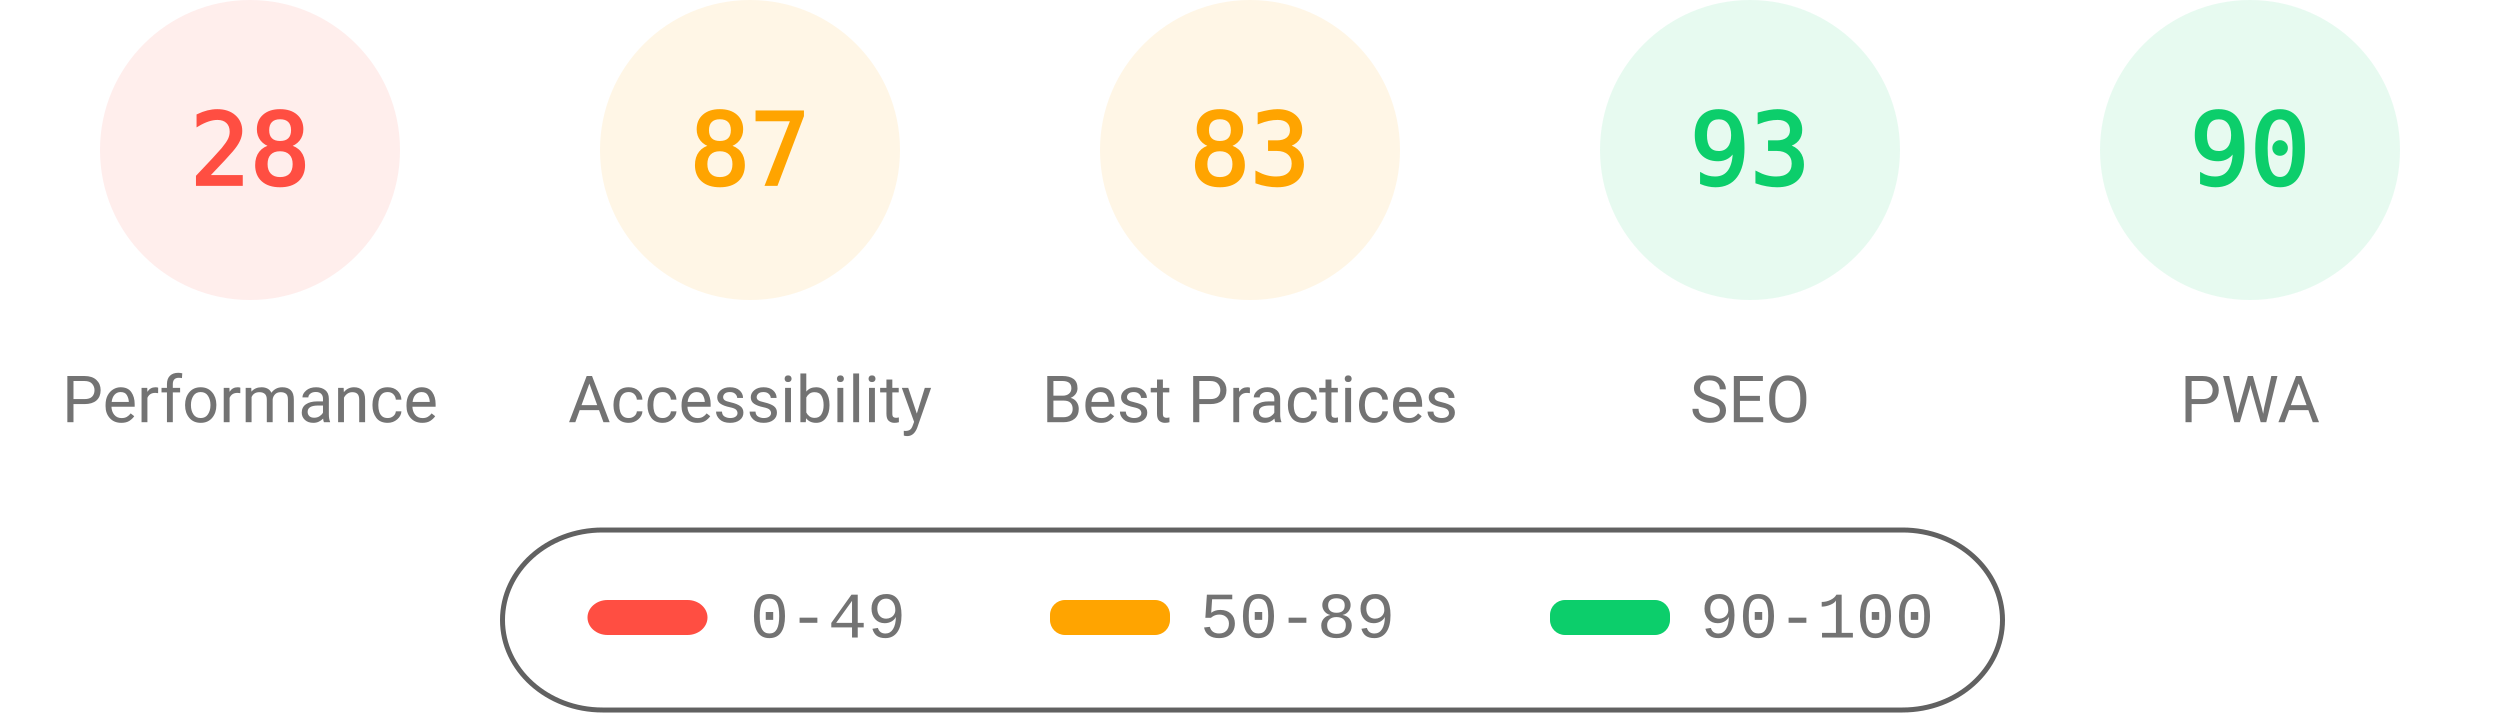
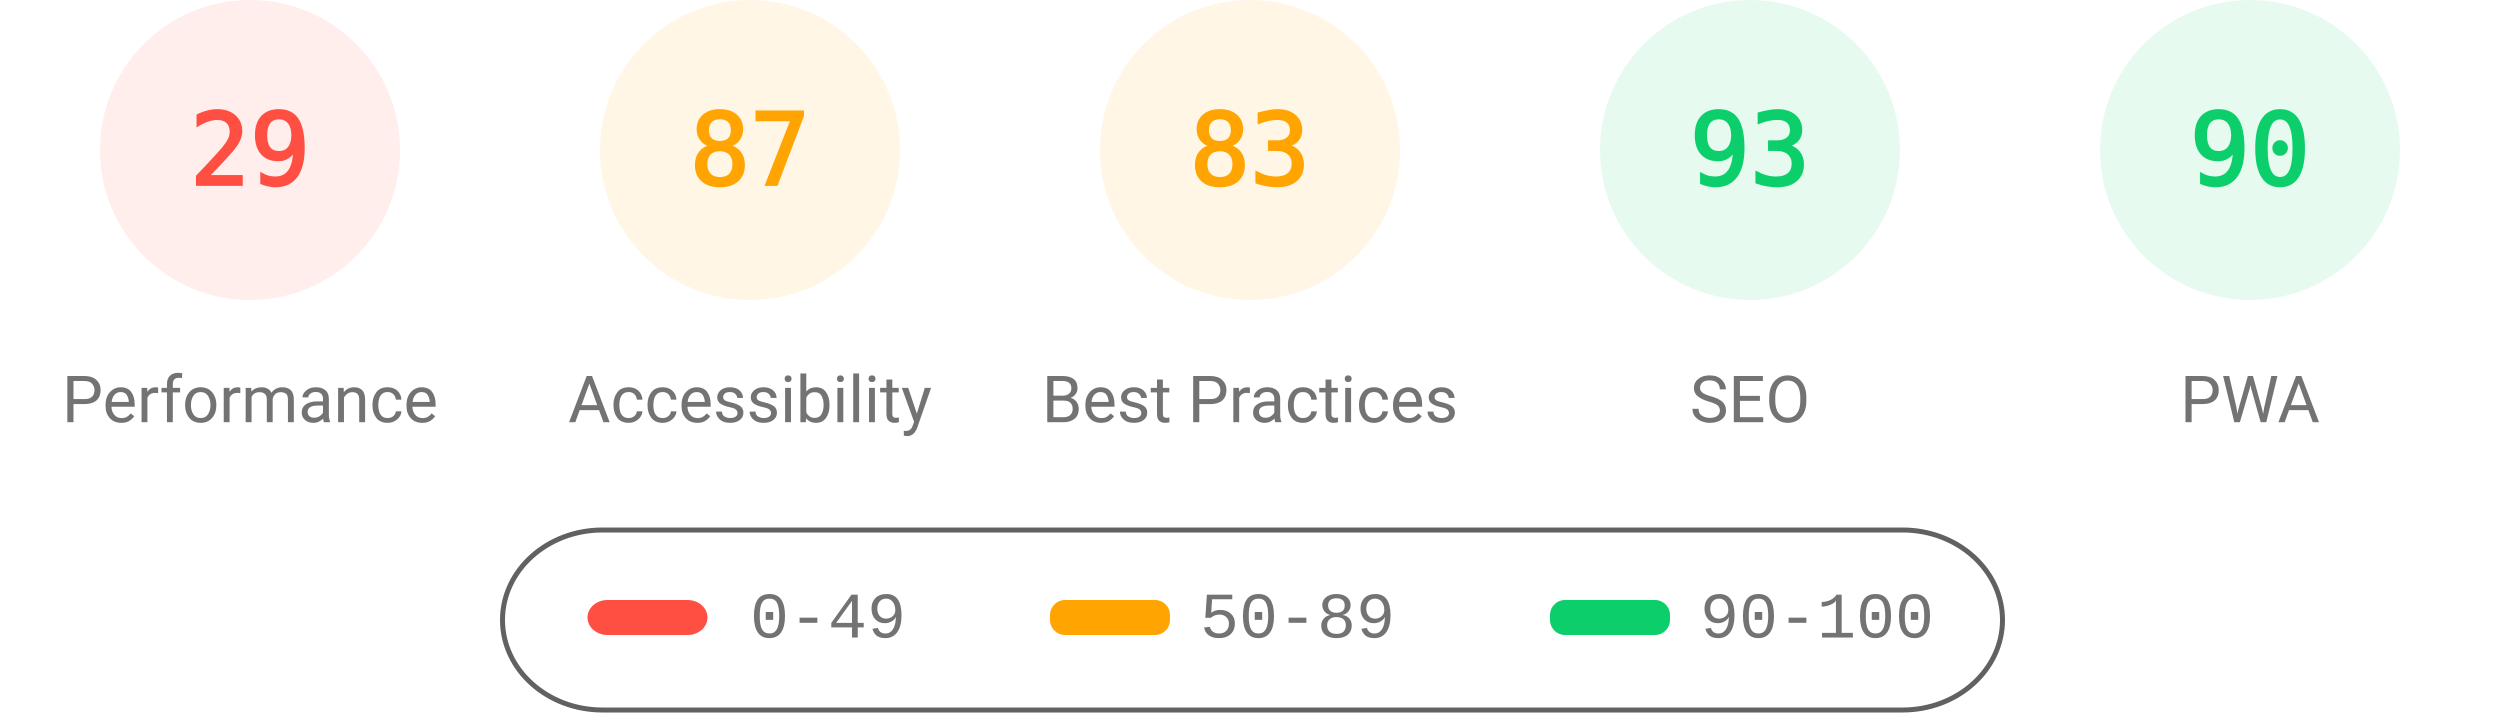
<svg xmlns="http://www.w3.org/2000/svg" fill="none" width="1000" height="285">
  <style>.gauge-base{opacity:.1}.gauge-arc{fill:none;animation-delay:250ms;stroke-linecap:round;transform:rotate(-90deg);transform-origin:100px 60px;animation:load-gauge 1s ease forwards}.guage-text{font-size:40px;font-family:monospace;text-align:center}.guage-red{color:#ff4e42;fill:#ff4e42;stroke:#ff4e42}.guage-orange{color:#ffa400;fill:#ffa400;stroke:#ffa400}.guage-green{color:#0cce6b;fill:#0cce6b;stroke:#0cce6b}.guage-undefined{color:#5c5c5c;fill:#5c5c5c;stroke:#5c5c5c}.guage-title{color:#737373;fill:#737373;stroke:none;font-size:26px;line-height:26px;font-family:Roboto,Halvetica,Arial,sans-serif}@keyframes load-gauge{from{stroke-dasharray:0 352.858}}</style>
  <svg class="guage-div guage-perf guage-red" viewBox="0 0 200 200" width="200" height="200">
    <circle class="gauge-base" r="56" cx="100" cy="60" stroke-width="8" />
-     <circle class="gauge-arc guage-arc-1" r="56" cx="100" cy="60" stroke-width="8" style="stroke-dasharray:98.52,351.858" />
-     <text class="guage-text" x="100" y="60" alignment-baseline="central" dominant-baseline="central" text-anchor="middle">28</text>
+     <circle class="gauge-arc guage-arc-1" r="56" cx="100" cy="60" stroke-width="8" style="stroke-dasharray:102.039,351.858" />
+     <text class="guage-text" x="100" y="60" alignment-baseline="central" dominant-baseline="central" text-anchor="middle">29</text>
    <text class="guage-title" x="100" y="160" alignment-baseline="central" dominant-baseline="central" text-anchor="middle">Performance</text>
  </svg>
  <svg class="guage-div guage-acc guage-orange" viewBox="0 0 200 200" width="200" height="200" x="200">
    <circle class="gauge-base" r="56" cx="100" cy="60" stroke-width="8" />
    <circle class="gauge-arc guage-arc-2" r="56" cx="100" cy="60" stroke-width="8" style="stroke-dasharray:306.116,351.858" />
    <text class="guage-text" x="100" y="60" alignment-baseline="central" dominant-baseline="central" text-anchor="middle">87</text>
    <text class="guage-title" x="100" y="160" alignment-baseline="central" dominant-baseline="central" text-anchor="middle">Accessibility</text>
  </svg>
  <svg class="guage-div guage-best guage-orange" viewBox="0 0 200 200" width="200" height="200" x="400">
    <circle class="gauge-base" r="56" cx="100" cy="60" stroke-width="8" />
    <circle class="gauge-arc guage-arc-3" r="56" cx="100" cy="60" stroke-width="8" style="stroke-dasharray:292.042,351.858" />
    <text class="guage-text" x="100" y="60" alignment-baseline="central" dominant-baseline="central" text-anchor="middle">83</text>
    <text class="guage-title" x="100" y="160" alignment-baseline="central" dominant-baseline="central" text-anchor="middle">Best Practices</text>
  </svg>
  <svg class="guage-div guage-seo guage-green" viewBox="0 0 200 200" width="200" height="200" x="600">
    <circle class="gauge-base" r="56" cx="100" cy="60" stroke-width="8" />
    <circle class="gauge-arc guage-arc-4" r="56" cx="100" cy="60" stroke-width="8" style="stroke-dasharray:327.228,351.858" />
    <text class="guage-text" x="100" y="60" alignment-baseline="central" dominant-baseline="central" text-anchor="middle">93</text>
    <text class="guage-title" x="100" y="160" alignment-baseline="central" dominant-baseline="central" text-anchor="middle">SEO</text>
  </svg>
  <svg class="guage-div guage-pwa guage-green" viewBox="0 0 200 200" width="200" height="200" x="800">
    <circle class="gauge-base" r="56" cx="100" cy="60" stroke-width="8" />
    <circle class="gauge-arc guage-arc-4" r="56" cx="100" cy="60" stroke-width="8" style="stroke-dasharray:316.672,351.858" />
    <text class="guage-text" x="100" y="60" alignment-baseline="central" dominant-baseline="central" text-anchor="middle">90</text>
    <text class="guage-title" x="100" y="160" alignment-baseline="central" dominant-baseline="central" text-anchor="middle">PWA</text>
  </svg>
  <svg width="604" height="76" x="200" y="210">
    <path fill="none" id="canvas_background" d="M-1-1h604v80H-1z" />
    <rect fill-opacity="0" stroke="#616161" stroke-width="2" rx="40" id="svg_2" height="72" width="600" y="2" x="1" fill="#000" />
    <rect stroke="#000" rx="8" id="svg_3" height="14" width="48" y="30" x="35" stroke-opacity="null" stroke-width="0" fill="#ff4e42" />
    <rect stroke="#000" rx="6" id="svg_4" height="14" width="48" y="30" x="220" stroke-opacity="null" stroke-width="0" fill="#ffa400" />
    <rect stroke="#000" rx="6" id="svg_5" height="14" width="48" y="30" x="420" stroke-opacity="null" stroke-width="0" fill="#0cce6b" />
    <text xml:space="preserve" text-anchor="start" font-family="'Courier New', Courier, monospace" font-size="26" id="svg_6" y="45" x="100" stroke-opacity="null" stroke-width="0" stroke="#000" fill="#737373">0-49</text>
    <text xml:space="preserve" text-anchor="start" font-family="'Courier New', Courier, monospace" font-size="26" id="svg_7" y="45" x="280" stroke-opacity="null" stroke-width="0" stroke="#000" fill="#737373">50-89</text>
    <text xml:space="preserve" text-anchor="start" font-family="'Courier New', Courier, monospace" font-size="26" id="svg_8" y="45" x="480" stroke-opacity="null" stroke-width="0" stroke="#000" fill="#737373">90-100</text>
  </svg>
</svg>
